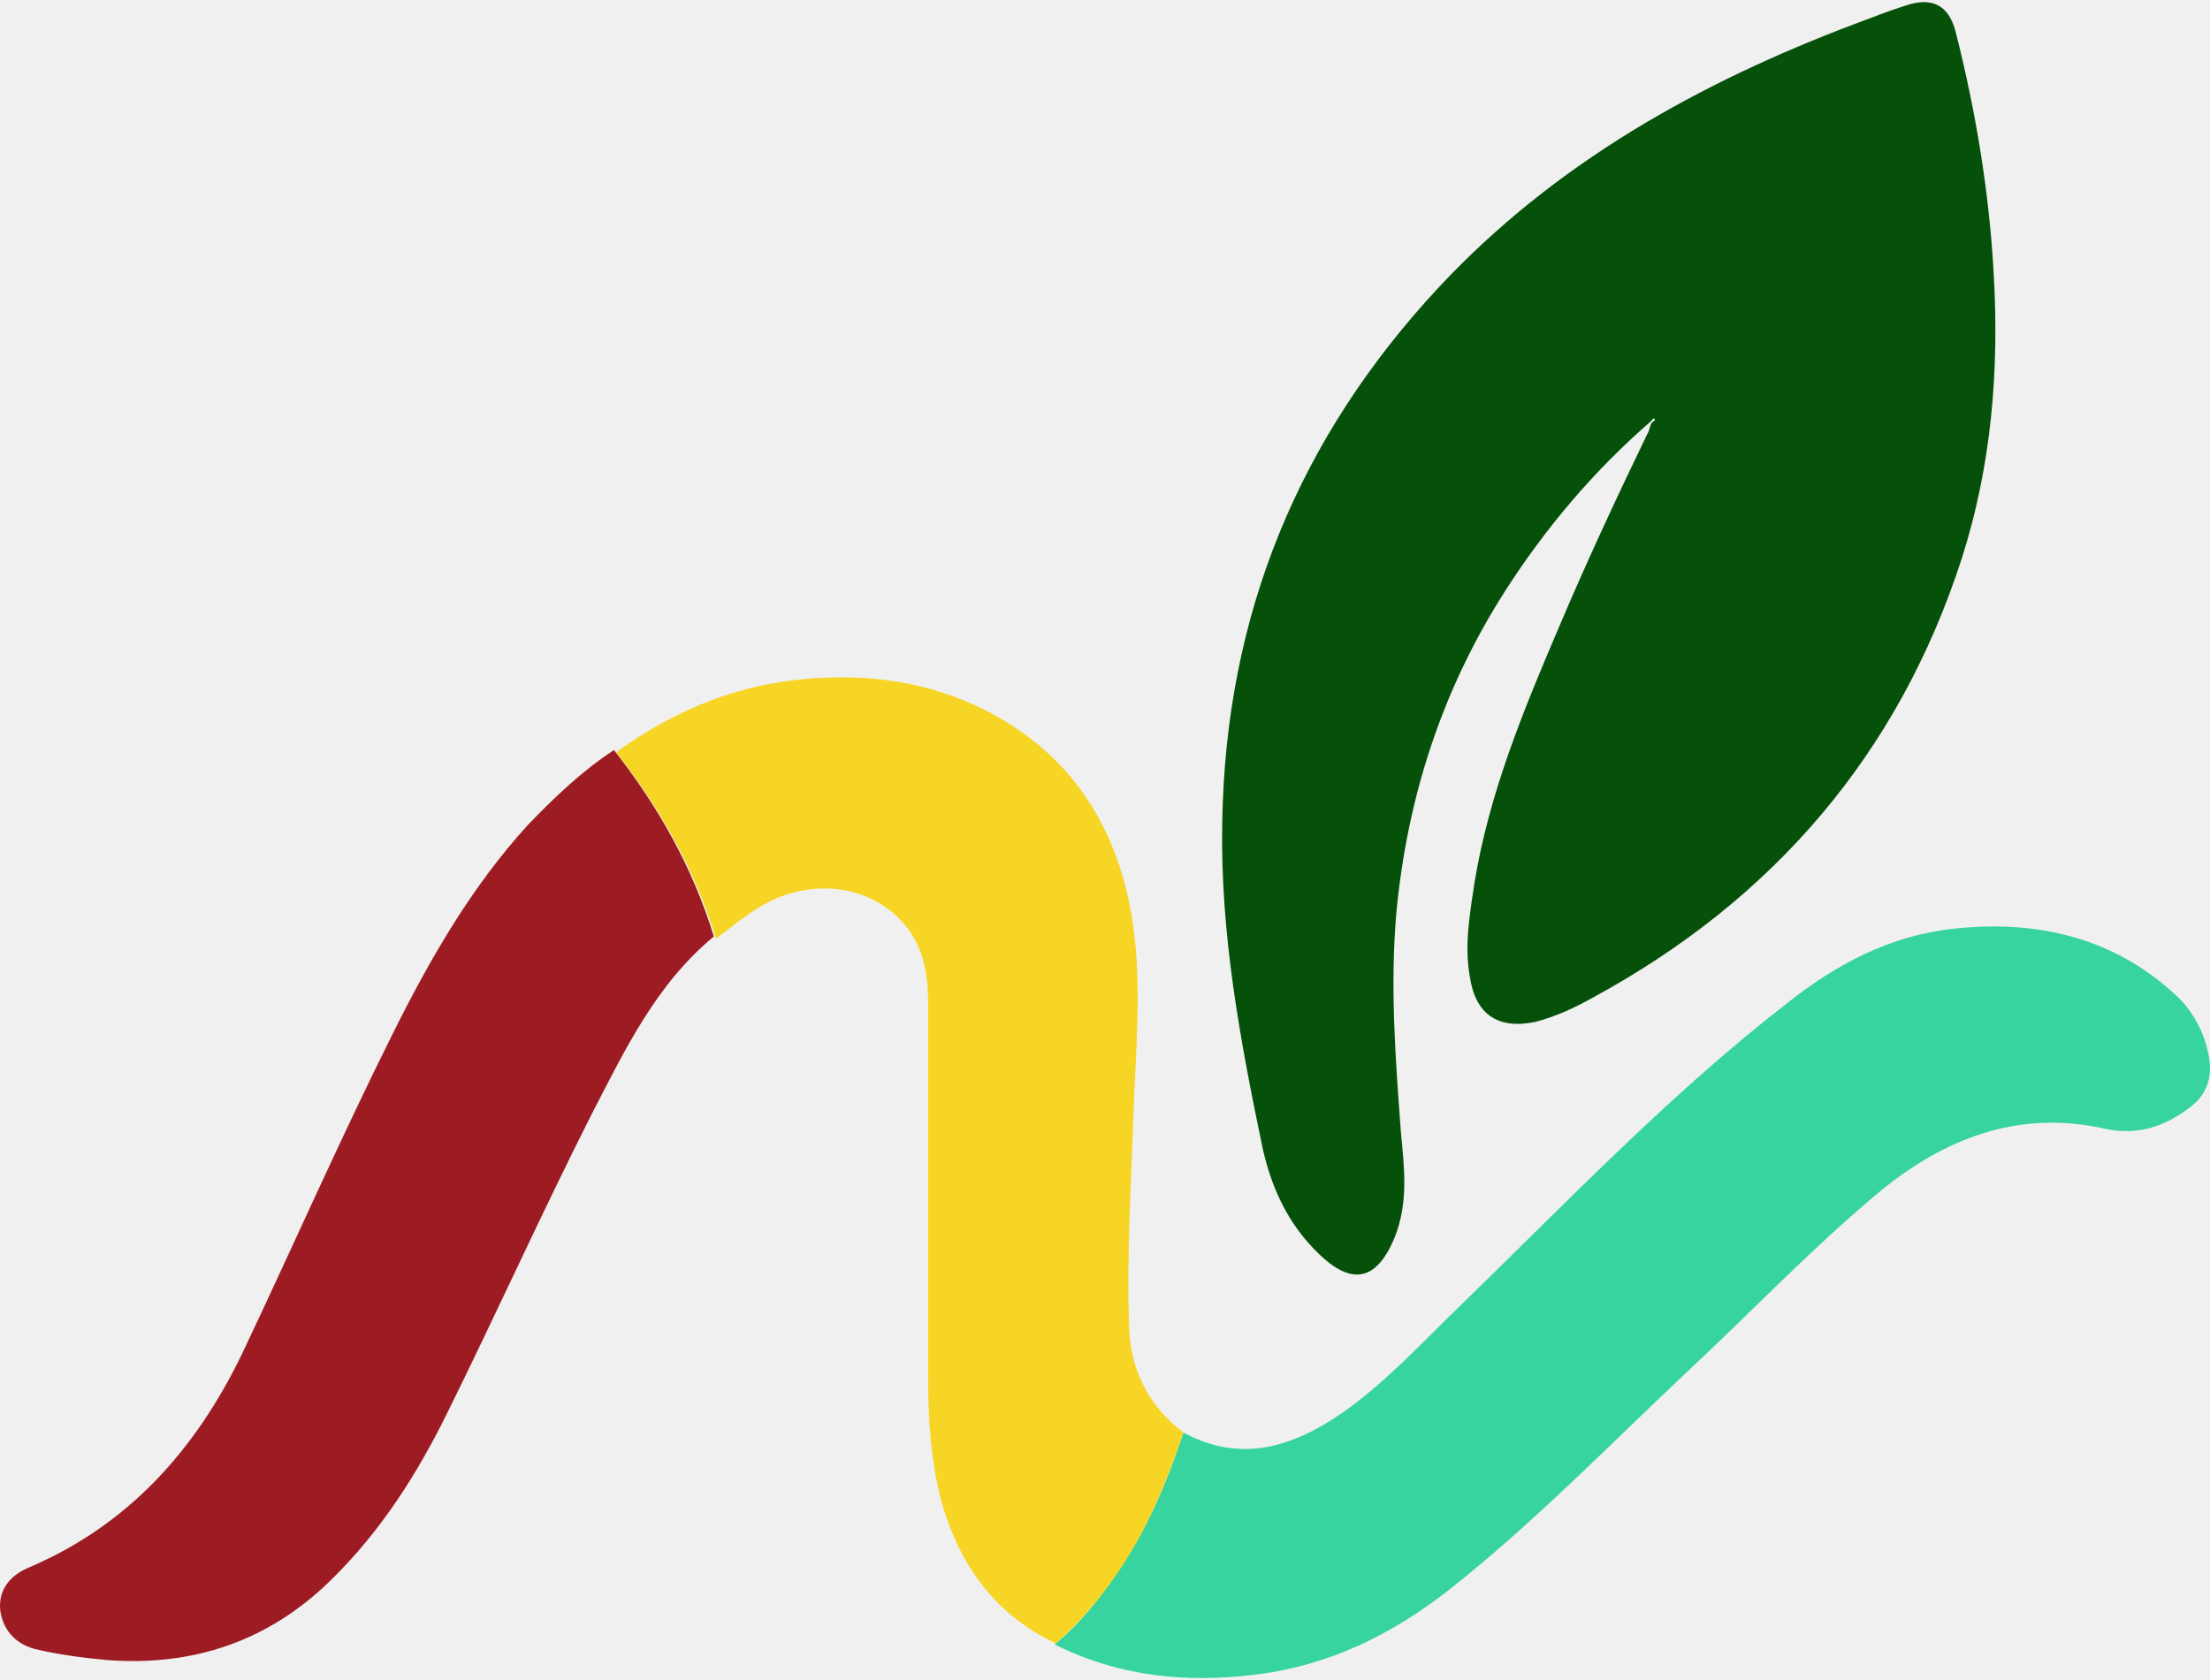
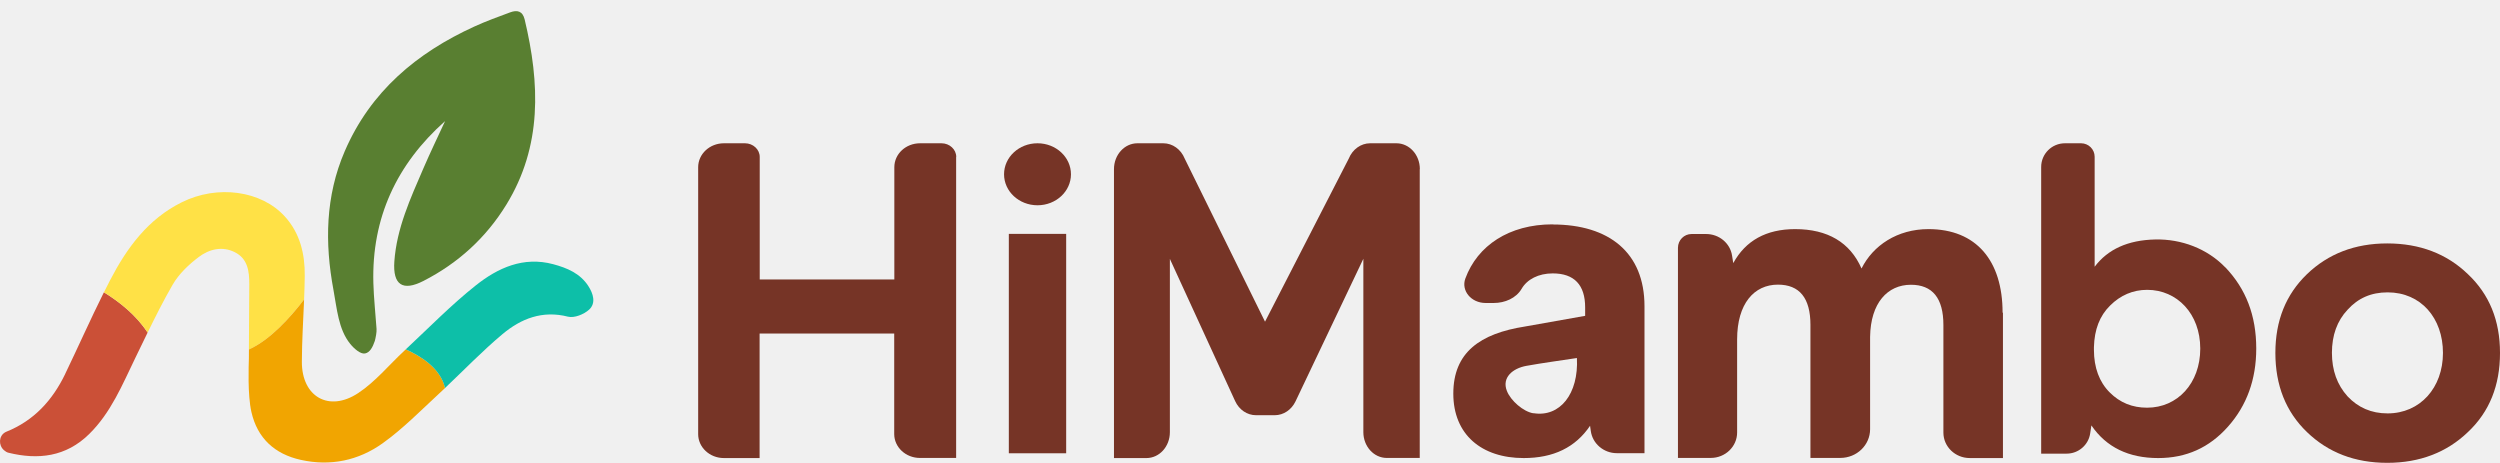
- <svg xmlns="http://www.w3.org/2000/svg" width="651" height="495" viewBox="0 0 651 495" fill="none">
-   <path d="M486.581 123.892C469.577 138.606 455.19 155.609 443.092 174.574C424.781 203.349 414.644 234.74 411.374 268.419C409.412 290.327 411.047 311.908 412.682 333.816C413.663 344.279 414.971 354.416 410.72 364.879C405.489 377.305 398.295 378.94 388.485 369.457C379.33 360.629 374.425 349.838 371.809 337.74C365.269 306.349 359.384 274.632 360.038 242.26C361.019 181.114 382.6 128.797 424.127 84.327C458.133 48.032 500.314 24.489 546.092 7.158C551.324 5.197 556.228 3.235 561.46 1.6C569.308 -1.016 574.213 1.6 576.174 9.774C582.06 32.99 585.984 56.86 587.292 80.73C588.927 109.178 586.638 137.298 577.809 164.765C559.171 222.314 522.222 265.149 469.251 293.924C464.019 296.867 458.46 299.483 452.247 301.117C441.13 303.406 434.59 298.829 432.955 287.711C431.32 278.556 432.955 269.4 434.263 260.571C438.514 234.086 448.651 209.562 459.114 185.038C467.289 165.746 476.117 146.781 485.273 127.816C485.927 126.835 485.927 125.527 486.581 124.546C486.908 124.219 487.235 123.892 486.908 123.565C487.235 123.238 486.581 123.565 486.581 123.892Z" fill="#065109" />
-   <path d="M348.593 422.101C365.596 431.257 380.637 426.352 395.024 416.543C407.777 407.714 418.24 396.27 429.358 385.479C461.075 354.743 491.485 322.698 526.472 295.559C540.859 284.114 556.882 275.612 575.52 273.651C599.39 271.035 621.952 275.939 640.263 292.616C645.821 297.52 649.418 304.06 650.726 311.581C651.707 317.466 650.072 322.371 645.494 325.968C637.974 331.854 629.799 334.797 619.663 332.508C594.485 326.949 572.577 335.451 553.285 351.473C533.339 368.149 515.355 387.114 496.39 404.771C473.501 426.352 451.593 448.914 426.742 468.533C410.066 481.613 391.428 490.768 370.174 493.384C349.574 496 329.627 494.038 310.662 484.556C318.51 478.016 324.723 470.168 330.281 461.667C338.456 449.241 344.015 436.162 348.593 422.101Z" fill="#38D4A0" />
-   <path d="M348.593 422.102C344.015 435.836 338.456 449.242 330.609 461.34C325.05 469.842 318.837 477.363 310.99 484.229C293.005 475.728 282.542 461.013 277.31 442.375C274.04 429.95 273.386 417.197 273.386 404.445C273.386 368.15 273.386 331.527 273.386 295.232C273.386 286.404 271.751 277.902 265.539 271.362C256.056 261.226 240.688 258.937 226.955 265.477C221.069 268.42 216.164 272.67 210.932 276.594C204.72 256.321 194.583 238.337 181.504 221.661C199.488 208.581 219.434 200.734 241.996 199.753C259.98 198.772 276.983 202.042 292.678 210.543C316.548 223.623 329.301 244.55 333.551 271.035C336.494 290 334.532 309.293 333.878 328.585C333.224 348.858 331.917 369.131 332.571 389.731C332.571 402.483 337.802 413.928 348.593 422.102Z" fill="#F7D524" />
-   <path d="M180.85 221.006C193.929 237.682 204.065 255.666 210.278 275.939C193.275 290 184.119 309.292 174.31 328.257C159.596 357.359 146.189 387.114 131.802 416.216C122.973 434.2 112.183 451.203 97.469 465.59C79.157 483.575 56.922 491.095 31.418 489.133C24.224 488.479 17.03 487.498 10.164 485.863C4.278 484.229 0.681 479.978 0.027 474.092C-0.3 468.86 2.316 464.61 8.202 461.994C37.63 449.568 57.576 427.333 71.31 398.886C86.351 367.168 100.411 335.124 116.107 303.733C126.897 282.152 138.996 261.225 155.345 243.241C163.192 235.066 171.367 227.219 180.85 221.006Z" fill="#9D1C23" />
-   <path d="M486.58 123.892C486.907 123.565 487.234 123.238 487.234 123.238C487.561 123.565 487.561 123.892 486.907 124.219L486.58 123.892Z" fill="white" />
+ <svg xmlns="http://www.w3.org/2000/svg" width="200" height="37" viewBox="0 0 200 37" fill="none">
+   <path d="M5.219 29.91C4.204 32.016 2.725 33.648 0.504 34.539C0.475 34.551 0.449 34.563 0.423 34.578C-0.106 34.87 -0.137 35.623 0.32 36.017C0.43 36.113 0.546 36.187 0.673 36.218C3.054 36.804 5.278 36.546 7.129 34.728C8.882 33.009 9.786 30.775 10.832 28.62C11.158 27.951 11.482 27.276 11.808 26.607C10.887 25.196 9.532 24.131 8.312 23.385C7.238 25.538 6.262 27.74 5.216 29.91H5.219Z" fill="#CB5037" />
+   <path d="M24.328 23.959C24.354 23.33 24.373 22.701 24.38 22.072C24.399 20.326 24.009 18.662 22.787 17.318C20.896 15.237 17.395 14.766 14.545 16.18C11.839 17.521 10.149 19.831 8.81 22.412C8.643 22.735 8.479 23.06 8.315 23.385C9.534 24.131 10.889 25.196 11.811 26.607C12.444 25.311 13.092 24.021 13.811 22.778C14.306 21.919 15.092 21.171 15.893 20.566C16.721 19.939 17.767 19.664 18.788 20.178C19.827 20.7 19.946 21.711 19.943 22.737C19.939 24.478 19.924 26.217 19.912 27.958C21.601 27.195 23.206 25.425 24.325 23.957L24.328 23.959Z" fill="#FFE146" />
+   <path d="M32.46 27.951C32.417 27.991 32.375 28.03 32.334 28.07C31.11 29.206 30.024 30.546 28.65 31.45C26.309 32.992 24.142 31.737 24.149 28.948C24.154 27.284 24.261 25.621 24.328 23.957C23.208 25.425 21.603 27.195 19.915 27.958C19.915 28.202 19.91 28.446 19.91 28.69C19.898 29.19 19.796 31.572 20.113 32.961C20.589 35.051 21.965 36.328 24.073 36.792C26.447 37.316 28.678 36.84 30.6 35.47C32.229 34.307 33.651 32.851 35.13 31.485C35.289 31.337 35.447 31.189 35.604 31.041C35.242 29.431 33.589 28.448 32.46 27.951Z" fill="#F1A501" />
+   <path d="M47.13 24.77C47.699 24.246 47.456 23.483 47.063 22.878C46.406 21.867 45.37 21.436 44.26 21.137C41.872 20.496 39.831 21.429 38.071 22.826C36.092 24.397 34.313 26.222 32.458 27.951C33.587 28.446 35.239 29.429 35.601 31.041C37.133 29.594 38.597 28.07 40.207 26.724C41.684 25.49 43.396 24.811 45.442 25.334C45.937 25.461 46.72 25.148 47.13 24.77Z" fill="#0DBFA8" />
+   <path d="M28.009 27.501C28.352 27.924 28.86 28.348 29.207 28.276C29.583 28.2 29.81 27.795 29.986 27.274C30.055 27.013 30.141 26.59 30.124 26.317C30.041 25.088 29.903 23.861 29.869 22.632C29.729 17.425 31.734 13.135 35.606 9.689C35.02 10.959 34.411 12.217 33.858 13.501C32.829 15.888 31.736 18.265 31.548 20.912C31.415 22.795 32.215 23.326 33.882 22.472C36.649 21.053 38.883 19.021 40.51 16.368C43.386 11.683 43.191 6.671 41.974 1.562C41.812 0.881 41.374 0.778 40.814 0.988C39.857 1.345 38.89 1.691 37.961 2.117C33.339 4.224 29.638 7.319 27.576 12.107C26.028 15.696 25.976 19.437 26.678 23.201C26.952 24.669 27.069 26.339 28.012 27.503L28.009 27.501Z" fill="#597F31" />
+   <g clip-path="url(#clip0_813_1162)">
+     <path d="M113.579 13.528V36.636H110.944C109.904 36.636 109.068 35.709 109.068 34.569V20.703L103.643 32.107C103.322 32.783 102.68 33.217 101.98 33.217H100.483C99.773 33.217 99.132 32.783 98.811 32.087L93.59 20.712V34.579C93.59 35.718 92.754 36.645 91.714 36.645H89.118V13.528C89.118 12.389 89.954 11.462 90.994 11.462H93.065C93.804 11.462 94.475 11.945 94.776 12.688L101.202 25.734L107.901 12.688C108.202 11.945 108.873 11.462 109.612 11.462H111.712C112.752 11.462 113.588 12.389 113.588 13.528H113.579Z" fill="#763426" />
+     <path d="M160.236 25.011V36.644H157.579C156.419 36.644 155.472 35.734 155.472 34.609V26C155.472 23.847 154.593 22.781 152.873 22.781C151.009 22.781 149.646 24.229 149.608 26.949V34.335C149.608 35.607 148.545 36.634 147.221 36.634H144.835V25.99C144.835 23.837 143.955 22.771 142.236 22.771C140.332 22.771 138.97 24.287 138.97 27.154V34.599C138.97 35.725 138.023 36.634 136.864 36.634H134.236V19.826C134.236 19.21 134.728 18.721 135.327 18.721H136.487C137.53 18.721 138.41 19.454 138.564 20.442L138.661 21.049C139.646 19.249 141.298 18.329 143.608 18.329C146.207 18.329 148.004 19.386 148.922 21.48C149.839 19.64 151.781 18.329 154.274 18.329C158.12 18.329 160.207 20.873 160.207 25.011H160.236Z" fill="#763426" />
+     <path d="M124.207 17.948C120.728 17.948 118.192 19.651 117.228 22.282C116.875 23.241 117.681 24.239 118.85 24.239H119.499C120.393 24.239 121.288 23.858 121.73 23.104C122.172 22.341 123.087 21.872 124.217 21.872C125.937 21.872 126.812 22.791 126.812 24.591V25.267L122.015 26.118C118.388 26.685 116.265 28.202 116.265 31.489C116.265 34.776 118.536 36.645 121.897 36.645C124.276 36.645 126.035 35.794 127.205 34.062L127.264 34.483C127.402 35.49 128.296 36.254 129.348 36.254H131.559V24.494C131.559 20.218 128.738 17.958 124.207 17.958V17.948ZM122.674 33.064C121.868 32.937 120.855 32.056 120.551 31.274C120.128 30.198 121.022 29.464 122.113 29.268C123.421 29.033 124.728 28.857 126.153 28.642C126.301 31.509 124.797 33.397 122.674 33.054V33.064Z" fill="#763426" />
+     <path d="M83 16.422C84.479 16.422 85.677 15.312 85.677 13.942C85.677 12.572 84.479 11.462 83 11.462C81.522 11.462 80.324 12.572 80.324 13.942C80.324 15.312 81.522 16.422 83 16.422Z" fill="#763426" />
+     <path d="M85.294 18.71H80.706V36.262H85.294V18.71Z" fill="#763426" />
+     <path d="M197.43 21.93C199.15 23.552 200 25.644 200 28.235C200 30.826 199.16 32.947 197.43 34.569C195.74 36.191 193.58 37.026 190.981 37.026C188.381 37.026 186.251 36.2 184.56 34.569C182.87 32.947 182.03 30.826 182.03 28.235C182.03 25.644 182.87 23.562 184.56 21.93C186.251 20.308 188.381 19.474 190.981 19.474C193.58 19.474 195.74 20.299 197.43 21.93ZM187.805 24.78C186.964 25.673 186.554 26.834 186.554 28.226C186.554 29.617 186.964 30.778 187.805 31.709C188.645 32.602 189.7 33.072 191.01 33.072C193.609 33.072 195.437 31.018 195.437 28.235C195.437 25.452 193.678 23.389 191.01 23.389C189.691 23.389 188.645 23.85 187.805 24.78Z" fill="#763426" />
+     <path d="M76.491 12.555V36.636H73.598C72.456 36.636 71.537 35.775 71.537 34.72V26.68H60.768V36.645H57.914C56.772 36.645 55.853 35.784 55.853 34.73V13.377C55.853 12.323 56.772 11.462 57.914 11.462H59.598C60.246 11.462 60.778 11.955 60.778 12.555V22.356H71.547V13.377C71.547 12.313 72.466 11.462 73.607 11.462H75.32C75.968 11.462 76.5 11.955 76.5 12.555H76.491Z" fill="#763426" />
+     <path d="M178.01 21.378C176.569 19.885 174.502 19.11 172.416 19.158C170.244 19.206 168.629 19.933 167.572 21.34V12.543C167.572 11.941 167.081 11.462 166.485 11.462H165.197C164.14 11.462 163.294 12.314 163.294 13.357V36.291H165.332C166.274 36.291 167.081 35.602 167.216 34.664L167.312 34.032C168.504 35.784 170.301 36.645 172.656 36.645C174.887 36.645 176.742 35.822 178.241 34.128C179.741 32.443 180.5 30.357 180.5 27.878C180.5 25.255 179.683 23.111 178.01 21.369V21.378ZM171.763 32.615C170.599 32.615 169.6 32.223 168.773 31.39C167.947 30.567 167.514 29.409 167.514 27.983V27.782C167.552 26.356 167.975 25.264 168.812 24.441C169.638 23.618 170.638 23.187 171.772 23.187C174.166 23.187 176.021 25.102 176.021 27.887C176.021 30.672 174.194 32.615 171.772 32.615H171.763Z" fill="#763426" />
+   </g>
+   <defs>
+     <clipPath id="clip0_813_1162">
+       <rect width="144.147" height="25.946" fill="white" transform="translate(55.8533 11.0537)" />
+     </clipPath>
+   </defs>
</svg>
